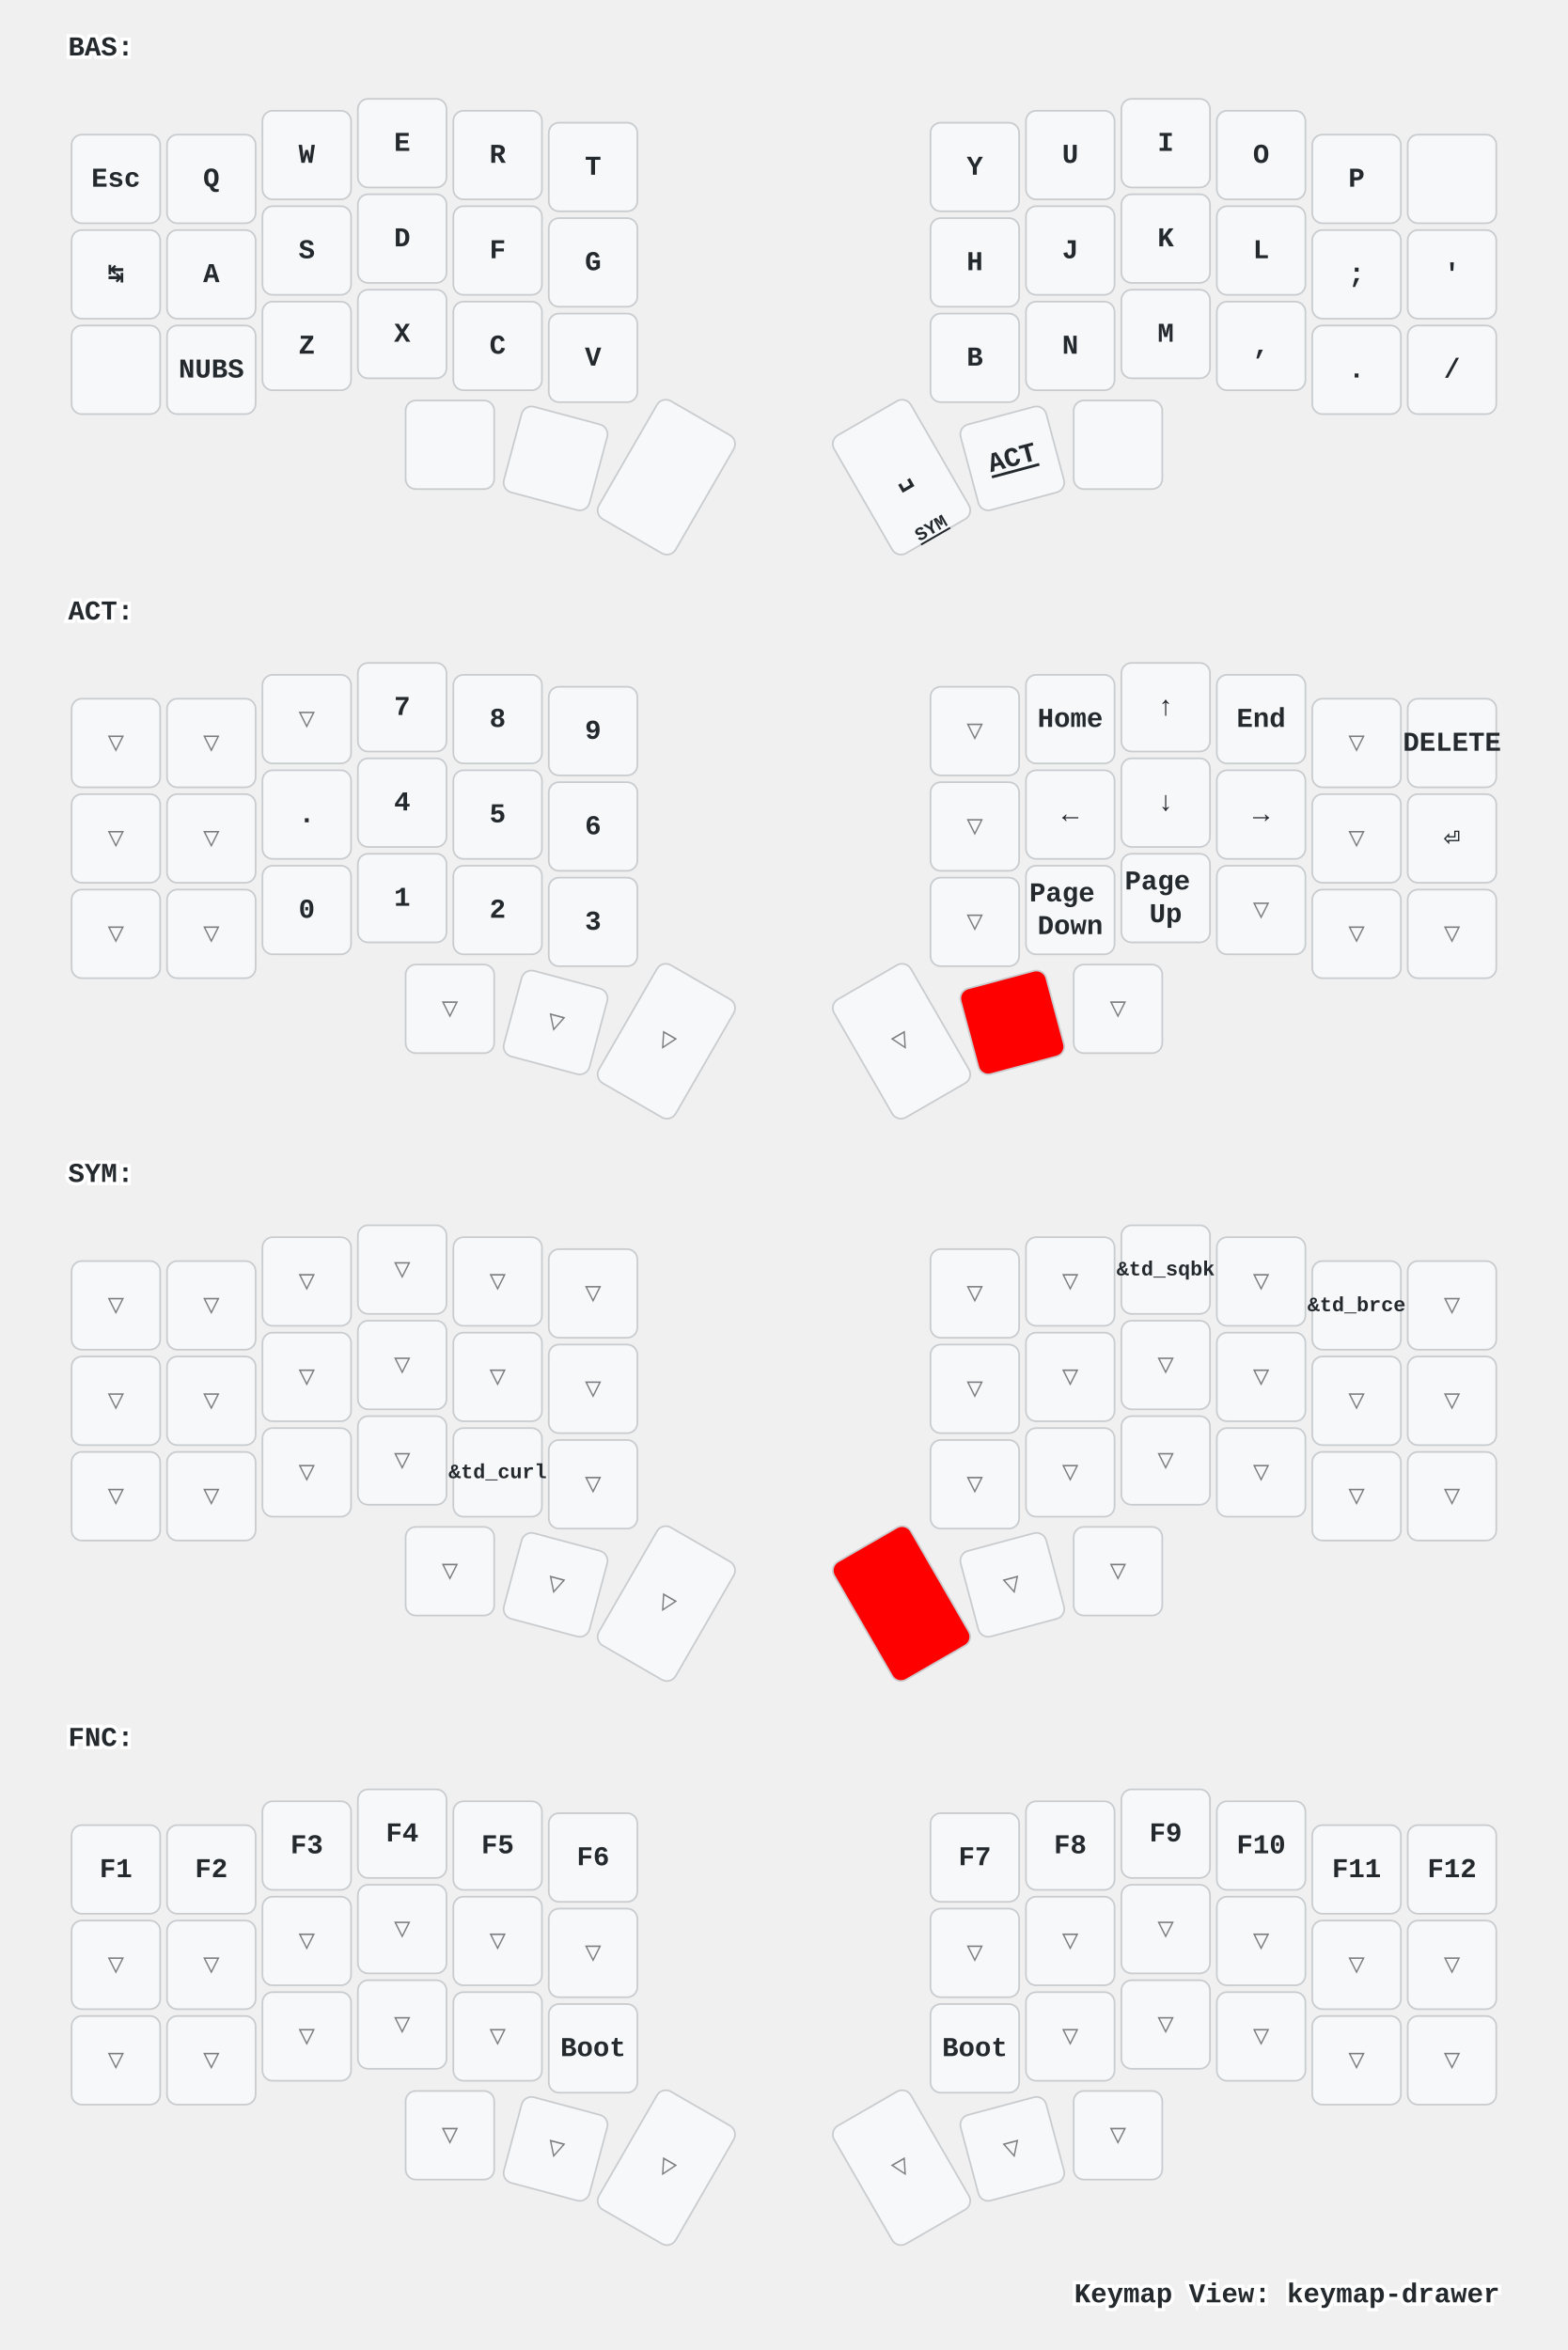
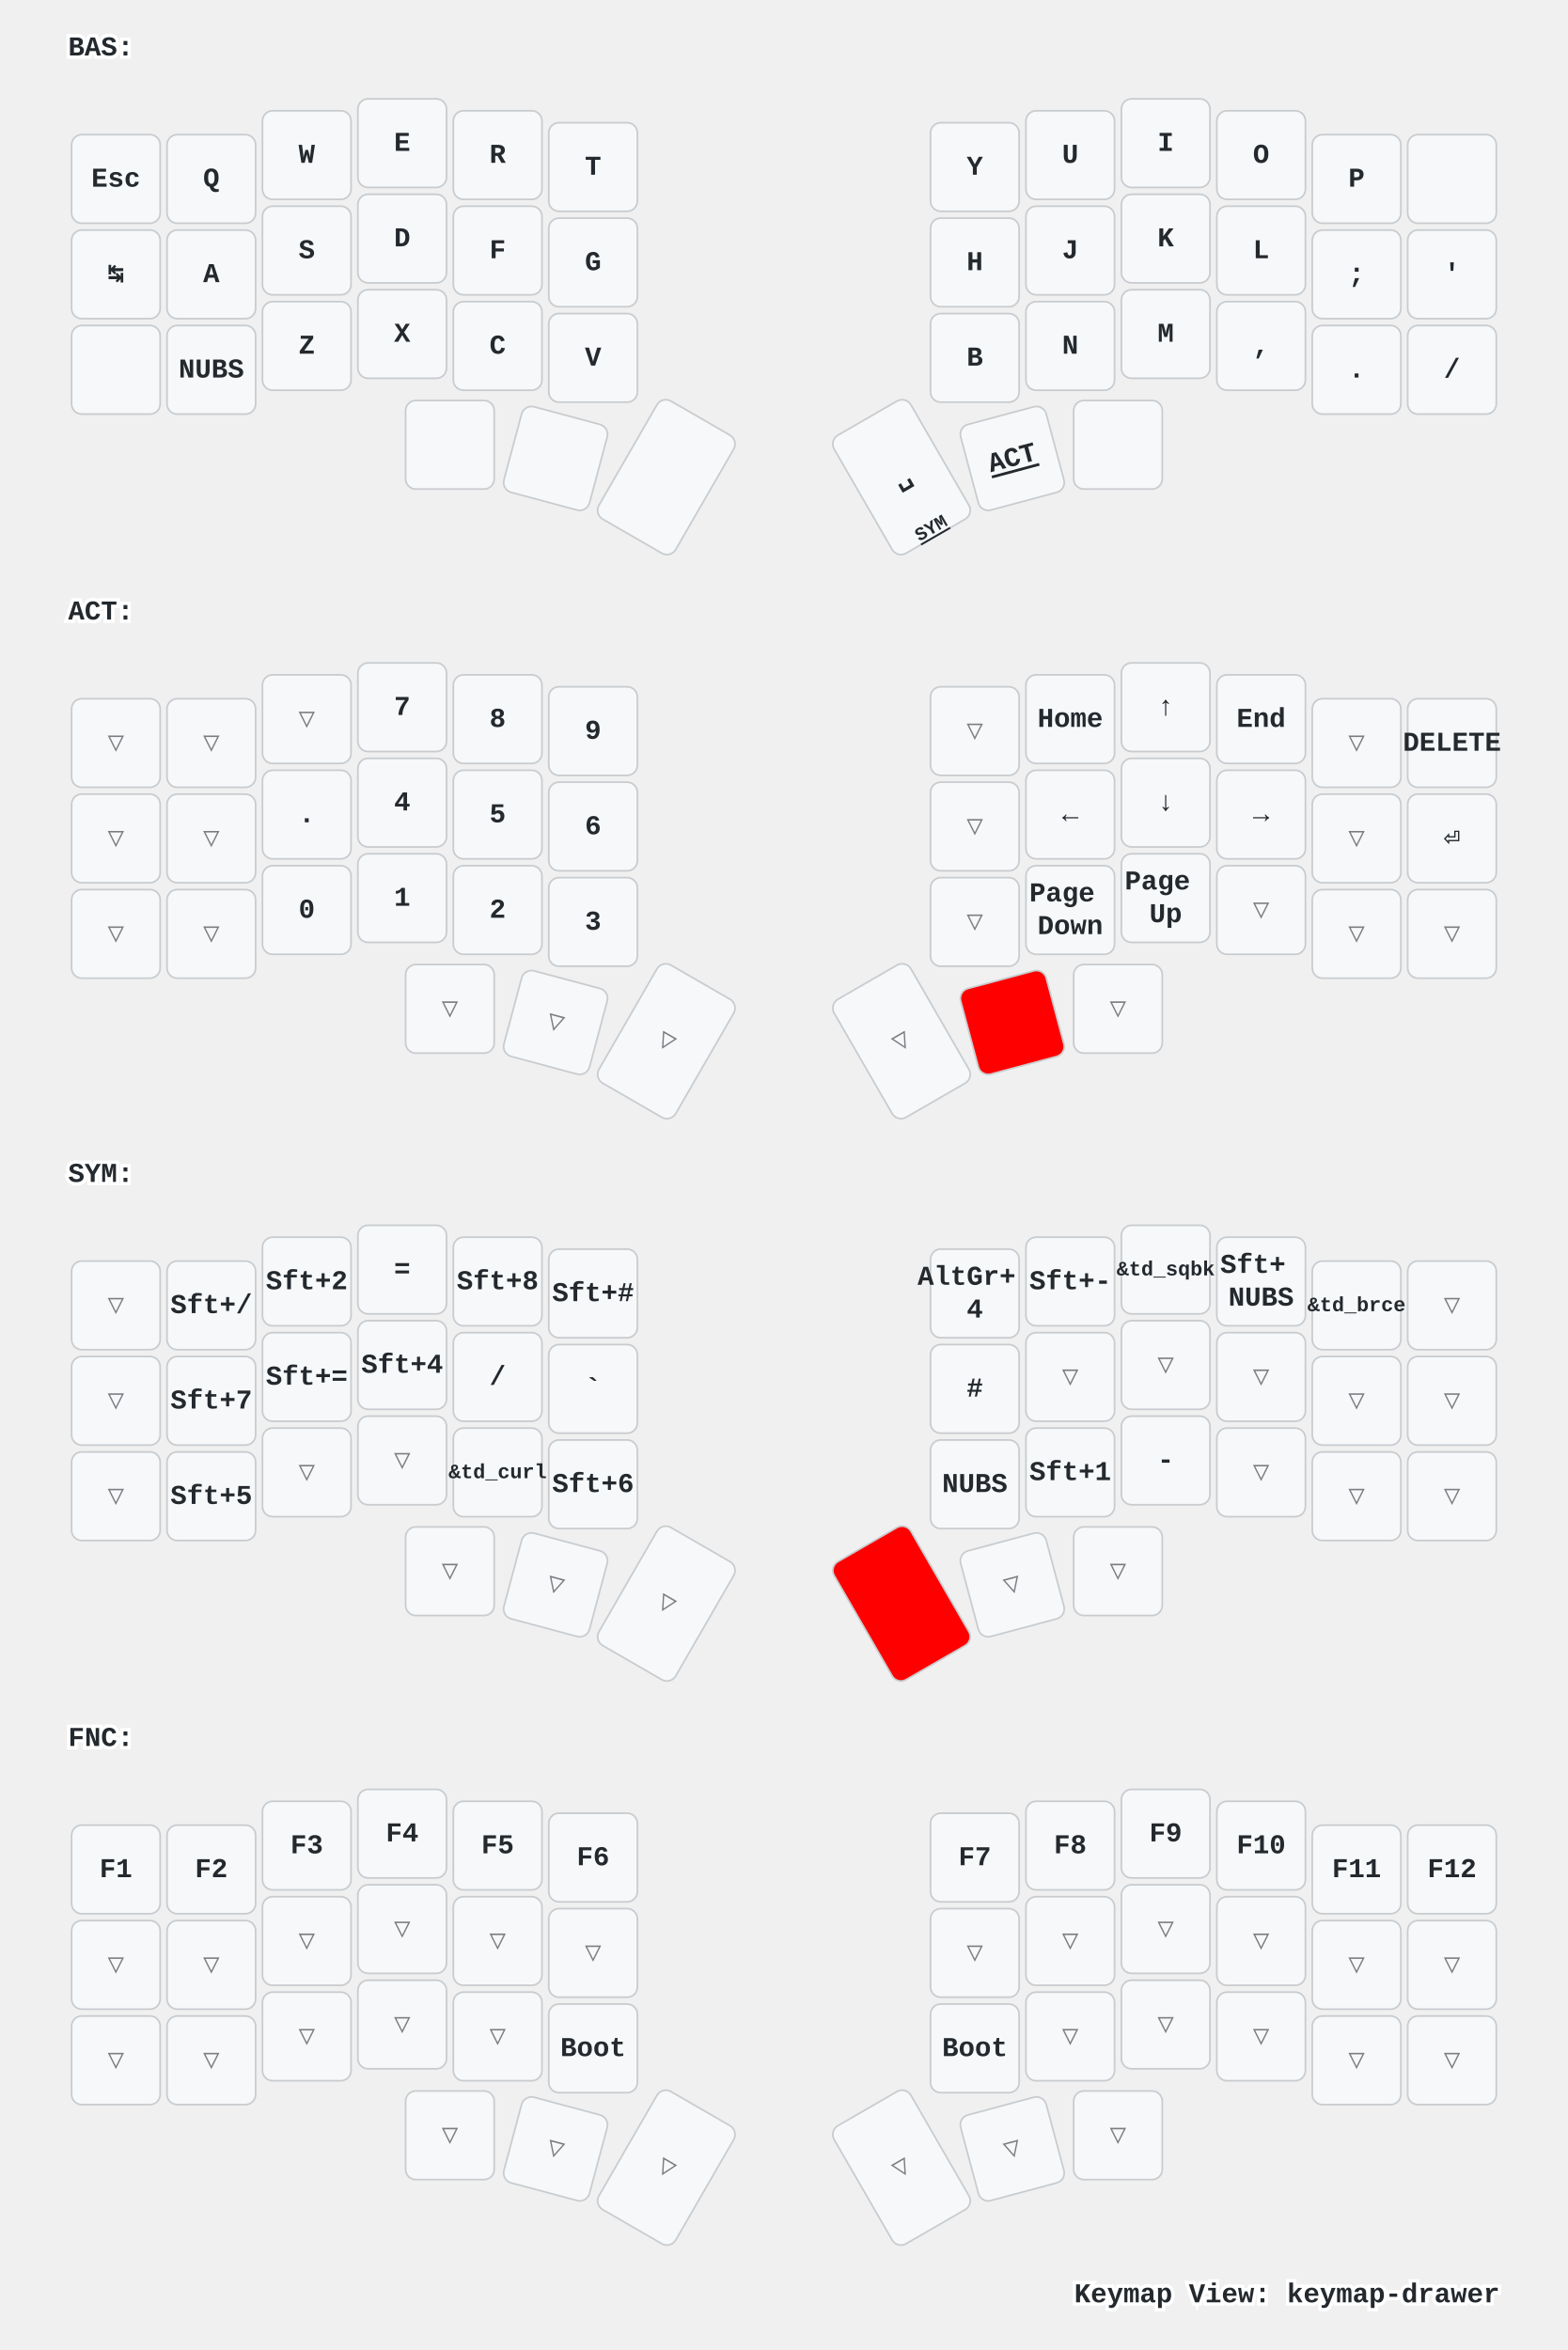
<svg xmlns="http://www.w3.org/2000/svg" xmlns:xlink="http://www.w3.org/1999/xlink" width="920" height="1379" viewBox="0 0 920 1379" class="keymap">
  <defs>/* start glyphs */
<svg id="mdi:apple-keyboard-command">
      <svg id="mdi-apple-keyboard-command" viewBox="0 0 24 24">
        <path d="M6,2A4,4 0 0,1 10,6V8H14V6A4,4 0 0,1 18,2A4,4 0 0,1 22,6A4,4 0 0,1 18,10H16V14H18A4,4 0 0,1 22,18A4,4 0 0,1 18,22A4,4 0 0,1 14,18V16H10V18A4,4 0 0,1 6,22A4,4 0 0,1 2,18A4,4 0 0,1 6,14H8V10H6A4,4 0 0,1 2,6A4,4 0 0,1 6,2M16,18A2,2 0 0,0 18,20A2,2 0 0,0 20,18A2,2 0 0,0 18,16H16V18M14,10H10V14H14V10M6,16A2,2 0 0,0 4,18A2,2 0 0,0 6,20A2,2 0 0,0 8,18V16H6M8,6A2,2 0 0,0 6,4A2,2 0 0,0 4,6A2,2 0 0,0 6,8H8V6M18,8A2,2 0 0,0 20,6A2,2 0 0,0 18,4A2,2 0 0,0 16,6V8H18Z" />
      </svg>
    </svg>
    <svg id="mdi:apple-keyboard-control">
      <svg id="mdi-apple-keyboard-control" viewBox="0 0 24 24">
        <path d="M19.78,11.78L18.36,13.19L12,6.83L5.64,13.19L4.22,11.78L12,4L19.78,11.78Z" />
      </svg>
    </svg>
    <svg id="mdi:apple-keyboard-option">
      <svg id="mdi-apple-keyboard-option" viewBox="0 0 24 24">
        <path d="M3,4H9.11L16.15,18H21V20H14.88L7.84,6H3V4M14,4H21V6H14V4Z" />
      </svg>
    </svg>
    <svg id="mdi:apple-keyboard-shift">
      <svg id="mdi-apple-keyboard-shift" viewBox="0 0 24 24">
        <path d="M15,18V12H17.17L12,6.83L6.83,12H9V18H15M12,4L22,14H17V20H7V14H2L12,4Z" />
      </svg>
    </svg>
    <svg id="mdi:backspace-outline">
      <svg id="mdi-backspace-outline" viewBox="0 0 24 24">
        <path d="M19,15.59L17.59,17L14,13.41L10.41,17L9,15.59L12.59,12L9,8.41L10.41,7L14,10.59L17.59,7L19,8.41L15.41,12L19,15.59M22,3A2,2 0 0,1 24,5V19A2,2 0 0,1 22,21H7C6.31,21 5.77,20.64 5.41,20.11L0,12L5.41,3.88C5.77,3.35 6.31,3 7,3H22M22,5H7L2.28,12L7,19H22V5Z" />
      </svg>
    </svg>
  </defs>/* end glyphs */
<style>/* inherit to force styles through use tags */
svg path {
    fill: inherit;
}

/* font and background color specifications */
svg.keymap {
    font-family: SFMono-Regular,Consolas,Liberation Mono,Menlo,monospace;
    font-size: 14px;
    font-kerning: normal;
    text-rendering: optimizeLegibility;
    fill: #24292e;
}

/* default key styling */
rect.key {
    fill: #f6f8fa;
}

rect.key, rect.combo {
    stroke: #c9cccf;
    stroke-width: 1;
}

/* default key side styling, only used is draw_key_sides is set */
rect.side {
    filter: brightness(90%);
}

/* color accent for combo boxes */
rect.combo, rect.combo-separate {
    fill: #cdf;
}

/* color accent for held keys */
rect.held, rect.combo.held {
    fill: #fdd;
}

/* color accent for ghost (optional) keys */
rect.ghost, rect.combo.ghost {
    stroke-dasharray: 4, 4;
    stroke-width: 2;
}

text {
    text-anchor: middle;
    dominant-baseline: middle;
}

/* styling for layer labels */
text.label {
    font-weight: bold;
    text-anchor: start;
    stroke: white;
    stroke-width: 4;
    paint-order: stroke;
}

/* styling for optional footer */
text.footer {
    text-anchor: end;
    dominant-baseline: auto;
    stroke: white;
    stroke-width: 4;
    paint-order: stroke;
}

/* styling for combo tap, and key non-tap label text */
text.combo, text.hold, text.shifted, text.left, text.right {
    font-size: 11px;
}

text.hold {
    text-anchor: middle;
    dominant-baseline: auto;
}

text.shifted {
    text-anchor: middle;
    dominant-baseline: hanging;
}

text.left {
    text-anchor: start;
}

text.right {
    text-anchor: end;
}

text.layer-activator {
    text-decoration: underline;
}

/* styling for hold/shifted label text in combo box */
text.combo.hold, text.combo.shifted, text.combo.left, text.combo.right {
    font-size: 8px;
}

/* lighter symbol for transparent keys */
text.trans {
    fill: #7b7e81;
}

/* styling for combo dendrons */
path.combo {
    stroke-width: 1;
    stroke: gray;
    fill: none;
}

/* Start Tabler Icons Cleanup */
/* cannot use height/width with glyphs */
.icon-tabler &gt; path {
    fill: inherit;
    stroke: inherit;
    stroke-width: 2;
}
/* hide tabler's default box */
.icon-tabler &gt; path[stroke="none"][fill="none"] {
    visibility: hidden;
}
/* End Tabler Icons Cleanup */

/* For default sytles, see https://github.com/caksoylar/keymap-drawer/blob/main/keymap_drawer/config.py#L85 */

svg.keymap {
  font-family: Ubuntu Mono, Inconsolata, Consolas, Liberation Mono, Menlo, monospace;
  font-size: 16px;
  font-weight: bold;
  text-rendering: optimizeLegibility;
}

/* Color accent for held keys
red = #f00
green = #0f0
blue = #00f
yellow = #ff0
cyan = #0ff
magenta = #f0f
white = #fff
black = #000
grey = #888
light grey = #ccc
#ffc
*/
rect.held, rect.combo.held {
    fill: #f00;
}

/* Technique borrowed and extended from https://github.com/englmaxi/zmk-config/blob/master/keymap-drawer/config.yaml */
.sym_sub_text.tap {
  translate: -5px 2px;
  font-size: 20px;
}
.sym_sub_text.shifted {
  translate: 10px 13px;
  font-size: 10px;
  opacity: 1.0;
}
.combo.sym_sub_text.tap {
  translate: -1px 1px;
}
.combo.sym_sub_text.shifted {
  translate: 7px 5px;
  font-size: 10px;
  opacity: 1.0;
}

/* Toggle */
.toggle.shifted {
  translate: -10px 12px;
}

.toggle.hold {
  translate: 13px -23px;
}

/* Variant for tap-dances */
.tap_dance.tap {
  translate: -7px 0px;
  font-size: 12px;
}
.tap_dance.shifted {
  translate: 7px 17px;
  font-size: 12px;
  opacity: 1.0;
}

/* Variant for symbol next to symbol */
.sym_by_sym.tap {
  translate: -6px 0px;
}
.sym_by_sym.shifted {
  translate: 10px 12px;
  opacity: 1.0;
}

.combo.sym_by_sym.tap {
  translate: -35px 0px;
}
.combo.sym_by_sym.shifted {
  translate: 35px 20px;
  opacity: 1.0;
}

.combo.sym_by_sym.hold {
  visibility: hidden;
}

/* hide hold box for combo sym_by_sym */
.combo.sym_by_sym.hold &gt; path[stroke="none"][fill="none"] {
  visibility: hidden;
}
</style>
  <g transform="translate(40, 0)" class="layer-BAS">
    <text x="0" y="28" class="label" id="BAS">BAS:</text>
    <g transform="translate(0, 56)">
      <g transform="translate(28, 49)" class="key keypos-0">
        <rect rx="6" ry="6" x="-26" y="-26" width="52" height="52" class="key" />
        <text x="0" y="0" class="key tap">Esc</text>
      </g>
      <g transform="translate(84, 49)" class="key keypos-1">
        <rect rx="6" ry="6" x="-26" y="-26" width="52" height="52" class="key" />
        <text x="0" y="0" class="key tap">Q</text>
      </g>
      <g transform="translate(140, 35)" class="key keypos-2">
        <rect rx="6" ry="6" x="-26" y="-26" width="52" height="52" class="key" />
        <text x="0" y="0" class="key tap">W</text>
      </g>
      <g transform="translate(196, 28)" class="key keypos-3">
        <rect rx="6" ry="6" x="-26" y="-26" width="52" height="52" class="key" />
        <text x="0" y="0" class="key tap">E</text>
      </g>
      <g transform="translate(252, 35)" class="key keypos-4">
        <rect rx="6" ry="6" x="-26" y="-26" width="52" height="52" class="key" />
        <text x="0" y="0" class="key tap">R</text>
      </g>
      <g transform="translate(308, 42)" class="key keypos-5">
        <rect rx="6" ry="6" x="-26" y="-26" width="52" height="52" class="key" />
        <text x="0" y="0" class="key tap">T</text>
      </g>
      <g transform="translate(532, 42)" class="key keypos-6">
        <rect rx="6" ry="6" x="-26" y="-26" width="52" height="52" class="key" />
        <text x="0" y="0" class="key tap">Y</text>
      </g>
      <g transform="translate(588, 35)" class="key keypos-7">
        <rect rx="6" ry="6" x="-26" y="-26" width="52" height="52" class="key" />
        <text x="0" y="0" class="key tap">U</text>
      </g>
      <g transform="translate(644, 28)" class="key keypos-8">
        <rect rx="6" ry="6" x="-26" y="-26" width="52" height="52" class="key" />
        <text x="0" y="0" class="key tap">I</text>
      </g>
      <g transform="translate(700, 35)" class="key keypos-9">
        <rect rx="6" ry="6" x="-26" y="-26" width="52" height="52" class="key" />
        <text x="0" y="0" class="key tap">O</text>
      </g>
      <g transform="translate(756, 49)" class="key keypos-10">
        <rect rx="6" ry="6" x="-26" y="-26" width="52" height="52" class="key" />
        <text x="0" y="0" class="key tap">P</text>
      </g>
      <g transform="translate(812, 49)" class="key keypos-11">
        <rect rx="6" ry="6" x="-26" y="-26" width="52" height="52" class="key" />
        <use href="#mdi:backspace-outline" xlink:href="#mdi:backspace-outline" x="-9" y="-9" height="18" width="18.0" class="key tap glyph mdi:backspace-outline" />
      </g>
      <g transform="translate(28, 105)" class="key keypos-12">
        <rect rx="6" ry="6" x="-26" y="-26" width="52" height="52" class="key" />
        <text x="0" y="0" class="key tap">↹</text>
      </g>
      <g transform="translate(84, 105)" class="key keypos-13">
        <rect rx="6" ry="6" x="-26" y="-26" width="52" height="52" class="key" />
        <text x="0" y="0" class="key tap">A</text>
      </g>
      <g transform="translate(140, 91)" class="key keypos-14">
        <rect rx="6" ry="6" x="-26" y="-26" width="52" height="52" class="key" />
        <text x="0" y="0" class="key tap">S</text>
      </g>
      <g transform="translate(196, 84)" class="key keypos-15">
        <rect rx="6" ry="6" x="-26" y="-26" width="52" height="52" class="key" />
        <text x="0" y="0" class="key tap">D</text>
      </g>
      <g transform="translate(252, 91)" class="key keypos-16">
        <rect rx="6" ry="6" x="-26" y="-26" width="52" height="52" class="key" />
        <text x="0" y="0" class="key tap">F</text>
      </g>
      <g transform="translate(308, 98)" class="key keypos-17">
        <rect rx="6" ry="6" x="-26" y="-26" width="52" height="52" class="key" />
        <text x="0" y="0" class="key tap">G</text>
      </g>
      <g transform="translate(532, 98)" class="key keypos-18">
        <rect rx="6" ry="6" x="-26" y="-26" width="52" height="52" class="key" />
        <text x="0" y="0" class="key tap">H</text>
      </g>
      <g transform="translate(588, 91)" class="key keypos-19">
        <rect rx="6" ry="6" x="-26" y="-26" width="52" height="52" class="key" />
        <text x="0" y="0" class="key tap">J</text>
      </g>
      <g transform="translate(644, 84)" class="key keypos-20">
        <rect rx="6" ry="6" x="-26" y="-26" width="52" height="52" class="key" />
        <text x="0" y="0" class="key tap">K</text>
      </g>
      <g transform="translate(700, 91)" class="key keypos-21">
        <rect rx="6" ry="6" x="-26" y="-26" width="52" height="52" class="key" />
        <text x="0" y="0" class="key tap">L</text>
      </g>
      <g transform="translate(756, 105)" class="key keypos-22">
        <rect rx="6" ry="6" x="-26" y="-26" width="52" height="52" class="key" />
        <text x="0" y="0" class="key tap">;</text>
      </g>
      <g transform="translate(812, 105)" class="key keypos-23">
        <rect rx="6" ry="6" x="-26" y="-26" width="52" height="52" class="key" />
        <text x="0" y="0" class="key tap">'</text>
      </g>
      <g transform="translate(28, 161)" class="key keypos-24">
        <rect rx="6" ry="6" x="-26" y="-26" width="52" height="52" class="key" />
        <use href="#mdi:apple-keyboard-shift" xlink:href="#mdi:apple-keyboard-shift" x="-9" y="-9" height="18" width="18.0" class="key tap glyph mdi:apple-keyboard-shift" />
      </g>
      <g transform="translate(84, 161)" class="key keypos-25">
        <rect rx="6" ry="6" x="-26" y="-26" width="52" height="52" class="key" />
        <text x="0" y="0" class="key tap">NUBS</text>
      </g>
      <g transform="translate(140, 147)" class="key keypos-26">
        <rect rx="6" ry="6" x="-26" y="-26" width="52" height="52" class="key" />
        <text x="0" y="0" class="key tap">Z</text>
      </g>
      <g transform="translate(196, 140)" class="key keypos-27">
        <rect rx="6" ry="6" x="-26" y="-26" width="52" height="52" class="key" />
        <text x="0" y="0" class="key tap">X</text>
      </g>
      <g transform="translate(252, 147)" class="key keypos-28">
        <rect rx="6" ry="6" x="-26" y="-26" width="52" height="52" class="key" />
        <text x="0" y="0" class="key tap">C</text>
      </g>
      <g transform="translate(308, 154)" class="key keypos-29">
        <rect rx="6" ry="6" x="-26" y="-26" width="52" height="52" class="key" />
        <text x="0" y="0" class="key tap">V</text>
      </g>
      <g transform="translate(532, 154)" class="key keypos-30">
        <rect rx="6" ry="6" x="-26" y="-26" width="52" height="52" class="key" />
        <text x="0" y="0" class="key tap">B</text>
      </g>
      <g transform="translate(588, 147)" class="key keypos-31">
        <rect rx="6" ry="6" x="-26" y="-26" width="52" height="52" class="key" />
        <text x="0" y="0" class="key tap">N</text>
      </g>
      <g transform="translate(644, 140)" class="key keypos-32">
        <rect rx="6" ry="6" x="-26" y="-26" width="52" height="52" class="key" />
        <text x="0" y="0" class="key tap">M</text>
      </g>
      <g transform="translate(700, 147)" class="key keypos-33">
        <rect rx="6" ry="6" x="-26" y="-26" width="52" height="52" class="key" />
        <text x="0" y="0" class="key tap">,</text>
      </g>
      <g transform="translate(756, 161)" class="key keypos-34">
        <rect rx="6" ry="6" x="-26" y="-26" width="52" height="52" class="key" />
        <text x="0" y="0" class="key tap">.</text>
      </g>
      <g transform="translate(812, 161)" class="key keypos-35">
        <rect rx="6" ry="6" x="-26" y="-26" width="52" height="52" class="key" />
        <text x="0" y="0" class="key tap">/</text>
      </g>
      <g transform="translate(224, 205)" class="key keypos-36">
        <rect rx="6" ry="6" x="-26" y="-26" width="52" height="52" class="key" />
        <use href="#mdi:apple-keyboard-command" xlink:href="#mdi:apple-keyboard-command" x="-9" y="-9" height="18" width="18.0" class="key tap glyph mdi:apple-keyboard-command" />
      </g>
      <g transform="translate(286, 213) rotate(15.0)" class="key keypos-37">
        <rect rx="6" ry="6" x="-26" y="-26" width="52" height="52" class="key" />
        <use href="#mdi:apple-keyboard-option" xlink:href="#mdi:apple-keyboard-option" x="-9" y="-9" height="18" width="18.0" class="key tap glyph mdi:apple-keyboard-option" />
      </g>
      <g transform="translate(351, 224) rotate(30.0)" class="key keypos-38">
        <rect rx="6" ry="6" x="-26" y="-40" width="52" height="80" class="key" />
        <use href="#mdi:apple-keyboard-control" xlink:href="#mdi:apple-keyboard-control" x="-9" y="-9" height="18" width="18.0" class="key tap glyph mdi:apple-keyboard-control" />
      </g>
      <g transform="translate(489, 224) rotate(-30.0)" class="key keypos-39">
        <rect rx="6" ry="6" x="-26" y="-40" width="52" height="80" class="key" />
        <text x="0" y="0" class="key tap">␣</text>
        <a href="#SYM">
          <text x="0" y="38" class="key hold layer-activator">SYM</text>
        </a>
      </g>
      <g transform="translate(554, 213) rotate(-15.0)" class="key keypos-40">
        <rect rx="6" ry="6" x="-26" y="-26" width="52" height="52" class="key" />
        <a href="#ACT">
          <text x="0" y="0" class="key tap layer-activator">ACT</text>
        </a>
      </g>
      <g transform="translate(616, 205)" class="key keypos-41">
        <rect rx="6" ry="6" x="-26" y="-26" width="52" height="52" class="key" />
        <use href="#mdi:apple-keyboard-option" xlink:href="#mdi:apple-keyboard-option" x="-9" y="-9" height="18" width="18.0" class="key tap glyph mdi:apple-keyboard-option" />
      </g>
    </g>
  </g>
  <g transform="translate(40, 331)" class="layer-ACT">
    <text x="0" y="28" class="label" id="ACT">ACT:</text>
    <g transform="translate(0, 56)">
      <g transform="translate(28, 49)" class="key trans keypos-0">
        <rect rx="6" ry="6" x="-26" y="-26" width="52" height="52" class="key trans" />
        <text x="0" y="0" class="key trans tap">▽</text>
      </g>
      <g transform="translate(84, 49)" class="key trans keypos-1">
        <rect rx="6" ry="6" x="-26" y="-26" width="52" height="52" class="key trans" />
        <text x="0" y="0" class="key trans tap">▽</text>
      </g>
      <g transform="translate(140, 35)" class="key trans keypos-2">
        <rect rx="6" ry="6" x="-26" y="-26" width="52" height="52" class="key trans" />
        <text x="0" y="0" class="key trans tap">▽</text>
      </g>
      <g transform="translate(196, 28)" class="key keypos-3">
        <rect rx="6" ry="6" x="-26" y="-26" width="52" height="52" class="key" />
        <text x="0" y="0" class="key tap">7</text>
      </g>
      <g transform="translate(252, 35)" class="key keypos-4">
        <rect rx="6" ry="6" x="-26" y="-26" width="52" height="52" class="key" />
        <text x="0" y="0" class="key tap">8</text>
      </g>
      <g transform="translate(308, 42)" class="key keypos-5">
        <rect rx="6" ry="6" x="-26" y="-26" width="52" height="52" class="key" />
        <text x="0" y="0" class="key tap">9</text>
      </g>
      <g transform="translate(532, 42)" class="key trans keypos-6">
        <rect rx="6" ry="6" x="-26" y="-26" width="52" height="52" class="key trans" />
        <text x="0" y="0" class="key trans tap">▽</text>
      </g>
      <g transform="translate(588, 35)" class="key keypos-7">
        <rect rx="6" ry="6" x="-26" y="-26" width="52" height="52" class="key" />
        <text x="0" y="0" class="key tap">Home</text>
      </g>
      <g transform="translate(644, 28)" class="key keypos-8">
        <rect rx="6" ry="6" x="-26" y="-26" width="52" height="52" class="key" />
        <text x="0" y="0" class="key tap">↑</text>
      </g>
      <g transform="translate(700, 35)" class="key keypos-9">
        <rect rx="6" ry="6" x="-26" y="-26" width="52" height="52" class="key" />
        <text x="0" y="0" class="key tap">End</text>
      </g>
      <g transform="translate(756, 49)" class="key trans keypos-10">
        <rect rx="6" ry="6" x="-26" y="-26" width="52" height="52" class="key trans" />
        <text x="0" y="0" class="key trans tap">▽</text>
      </g>
      <g transform="translate(812, 49)" class="key keypos-11">
        <rect rx="6" ry="6" x="-26" y="-26" width="52" height="52" class="key" />
        <text x="0" y="0" class="key tap">DELETE</text>
      </g>
      <g transform="translate(28, 105)" class="key trans keypos-12">
        <rect rx="6" ry="6" x="-26" y="-26" width="52" height="52" class="key trans" />
        <text x="0" y="0" class="key trans tap">▽</text>
      </g>
      <g transform="translate(84, 105)" class="key trans keypos-13">
        <rect rx="6" ry="6" x="-26" y="-26" width="52" height="52" class="key trans" />
        <text x="0" y="0" class="key trans tap">▽</text>
      </g>
      <g transform="translate(140, 91)" class="key keypos-14">
        <rect rx="6" ry="6" x="-26" y="-26" width="52" height="52" class="key" />
        <text x="0" y="0" class="key tap">.</text>
      </g>
      <g transform="translate(196, 84)" class="key keypos-15">
        <rect rx="6" ry="6" x="-26" y="-26" width="52" height="52" class="key" />
        <text x="0" y="0" class="key tap">4</text>
      </g>
      <g transform="translate(252, 91)" class="key keypos-16">
        <rect rx="6" ry="6" x="-26" y="-26" width="52" height="52" class="key" />
        <text x="0" y="0" class="key tap">5</text>
      </g>
      <g transform="translate(308, 98)" class="key keypos-17">
        <rect rx="6" ry="6" x="-26" y="-26" width="52" height="52" class="key" />
        <text x="0" y="0" class="key tap">6</text>
      </g>
      <g transform="translate(532, 98)" class="key trans keypos-18">
        <rect rx="6" ry="6" x="-26" y="-26" width="52" height="52" class="key trans" />
        <text x="0" y="0" class="key trans tap">▽</text>
      </g>
      <g transform="translate(588, 91)" class="key keypos-19">
        <rect rx="6" ry="6" x="-26" y="-26" width="52" height="52" class="key" />
        <text x="0" y="0" class="key tap">←</text>
      </g>
      <g transform="translate(644, 84)" class="key keypos-20">
        <rect rx="6" ry="6" x="-26" y="-26" width="52" height="52" class="key" />
        <text x="0" y="0" class="key tap">↓</text>
      </g>
      <g transform="translate(700, 91)" class="key keypos-21">
        <rect rx="6" ry="6" x="-26" y="-26" width="52" height="52" class="key" />
        <text x="0" y="0" class="key tap">→</text>
      </g>
      <g transform="translate(756, 105)" class="key trans keypos-22">
        <rect rx="6" ry="6" x="-26" y="-26" width="52" height="52" class="key trans" />
        <text x="0" y="0" class="key trans tap">▽</text>
      </g>
      <g transform="translate(812, 105)" class="key keypos-23">
        <rect rx="6" ry="6" x="-26" y="-26" width="52" height="52" class="key" />
        <text x="0" y="0" class="key tap">⏎</text>
      </g>
      <g transform="translate(28, 161)" class="key trans keypos-24">
        <rect rx="6" ry="6" x="-26" y="-26" width="52" height="52" class="key trans" />
        <text x="0" y="0" class="key trans tap">▽</text>
      </g>
      <g transform="translate(84, 161)" class="key trans keypos-25">
        <rect rx="6" ry="6" x="-26" y="-26" width="52" height="52" class="key trans" />
        <text x="0" y="0" class="key trans tap">▽</text>
      </g>
      <g transform="translate(140, 147)" class="key keypos-26">
        <rect rx="6" ry="6" x="-26" y="-26" width="52" height="52" class="key" />
        <text x="0" y="0" class="key tap">0</text>
      </g>
      <g transform="translate(196, 140)" class="key keypos-27">
        <rect rx="6" ry="6" x="-26" y="-26" width="52" height="52" class="key" />
        <text x="0" y="0" class="key tap">1</text>
      </g>
      <g transform="translate(252, 147)" class="key keypos-28">
        <rect rx="6" ry="6" x="-26" y="-26" width="52" height="52" class="key" />
        <text x="0" y="0" class="key tap">2</text>
      </g>
      <g transform="translate(308, 154)" class="key keypos-29">
        <rect rx="6" ry="6" x="-26" y="-26" width="52" height="52" class="key" />
        <text x="0" y="0" class="key tap">3</text>
      </g>
      <g transform="translate(532, 154)" class="key trans keypos-30">
        <rect rx="6" ry="6" x="-26" y="-26" width="52" height="52" class="key trans" />
        <text x="0" y="0" class="key trans tap">▽</text>
      </g>
      <g transform="translate(588, 147)" class="key keypos-31">
        <rect rx="6" ry="6" x="-26" y="-26" width="52" height="52" class="key" />
        <text x="0" y="0" class="key tap">
          <tspan x="0" dy="-0.6em">Page</tspan>
          <tspan x="0" dy="1.2em">Down</tspan>
        </text>
      </g>
      <g transform="translate(644, 140)" class="key keypos-32">
        <rect rx="6" ry="6" x="-26" y="-26" width="52" height="52" class="key" />
        <text x="0" y="0" class="key tap">
          <tspan x="0" dy="-0.6em">Page</tspan>
          <tspan x="0" dy="1.2em">Up</tspan>
        </text>
      </g>
      <g transform="translate(700, 147)" class="key trans keypos-33">
        <rect rx="6" ry="6" x="-26" y="-26" width="52" height="52" class="key trans" />
        <text x="0" y="0" class="key trans tap">▽</text>
      </g>
      <g transform="translate(756, 161)" class="key trans keypos-34">
        <rect rx="6" ry="6" x="-26" y="-26" width="52" height="52" class="key trans" />
        <text x="0" y="0" class="key trans tap">▽</text>
      </g>
      <g transform="translate(812, 161)" class="key trans keypos-35">
        <rect rx="6" ry="6" x="-26" y="-26" width="52" height="52" class="key trans" />
        <text x="0" y="0" class="key trans tap">▽</text>
      </g>
      <g transform="translate(224, 205)" class="key trans keypos-36">
        <rect rx="6" ry="6" x="-26" y="-26" width="52" height="52" class="key trans" />
        <text x="0" y="0" class="key trans tap">▽</text>
      </g>
      <g transform="translate(286, 213) rotate(15.0)" class="key trans keypos-37">
        <rect rx="6" ry="6" x="-26" y="-26" width="52" height="52" class="key trans" />
        <text x="0" y="0" class="key trans tap">▽</text>
      </g>
      <g transform="translate(351, 224) rotate(30.0)" class="key trans keypos-38">
        <rect rx="6" ry="6" x="-26" y="-40" width="52" height="80" class="key trans" />
        <text x="0" y="0" class="key trans tap">▽</text>
      </g>
      <g transform="translate(489, 224) rotate(-30.0)" class="key trans keypos-39">
        <rect rx="6" ry="6" x="-26" y="-40" width="52" height="80" class="key trans" />
        <text x="0" y="0" class="key trans tap">▽</text>
      </g>
      <g transform="translate(554, 213) rotate(-15.0)" class="key held keypos-40">
        <rect rx="6" ry="6" x="-26" y="-26" width="52" height="52" class="key held" />
      </g>
      <g transform="translate(616, 205)" class="key trans keypos-41">
        <rect rx="6" ry="6" x="-26" y="-26" width="52" height="52" class="key trans" />
        <text x="0" y="0" class="key trans tap">▽</text>
      </g>
    </g>
  </g>
  <g transform="translate(40, 661)" class="layer-SYM">
    <text x="0" y="28" class="label" id="SYM">SYM:</text>
    <g transform="translate(0, 56)">
      <g transform="translate(28, 49)" class="key trans keypos-0">
        <rect rx="6" ry="6" x="-26" y="-26" width="52" height="52" class="key trans" />
        <text x="0" y="0" class="key trans tap">▽</text>
      </g>
-       <g transform="translate(84, 49)" class="key trans keypos-1">
-         <rect rx="6" ry="6" x="-26" y="-26" width="52" height="52" class="key trans" />
-         <text x="0" y="0" class="key trans tap">▽</text>
-       </g>
-       <g transform="translate(140, 35)" class="key trans keypos-2">
-         <rect rx="6" ry="6" x="-26" y="-26" width="52" height="52" class="key trans" />
-         <text x="0" y="0" class="key trans tap">▽</text>
-       </g>
-       <g transform="translate(196, 28)" class="key trans keypos-3">
-         <rect rx="6" ry="6" x="-26" y="-26" width="52" height="52" class="key trans" />
-         <text x="0" y="0" class="key trans tap">▽</text>
-       </g>
-       <g transform="translate(252, 35)" class="key trans keypos-4">
-         <rect rx="6" ry="6" x="-26" y="-26" width="52" height="52" class="key trans" />
-         <text x="0" y="0" class="key trans tap">▽</text>
-       </g>
-       <g transform="translate(308, 42)" class="key trans keypos-5">
-         <rect rx="6" ry="6" x="-26" y="-26" width="52" height="52" class="key trans" />
-         <text x="0" y="0" class="key trans tap">▽</text>
-       </g>
-       <g transform="translate(532, 42)" class="key trans keypos-6">
-         <rect rx="6" ry="6" x="-26" y="-26" width="52" height="52" class="key trans" />
-         <text x="0" y="0" class="key trans tap">▽</text>
-       </g>
-       <g transform="translate(588, 35)" class="key trans keypos-7">
-         <rect rx="6" ry="6" x="-26" y="-26" width="52" height="52" class="key trans" />
-         <text x="0" y="0" class="key trans tap">▽</text>
+       <g transform="translate(84, 49)" class="key keypos-1">
+         <rect rx="6" ry="6" x="-26" y="-26" width="52" height="52" class="key" />
+         <text x="0" y="0" class="key tap">Sft+/</text>
+       </g>
+       <g transform="translate(140, 35)" class="key keypos-2">
+         <rect rx="6" ry="6" x="-26" y="-26" width="52" height="52" class="key" />
+         <text x="0" y="0" class="key tap">Sft+2</text>
+       </g>
+       <g transform="translate(196, 28)" class="key keypos-3">
+         <rect rx="6" ry="6" x="-26" y="-26" width="52" height="52" class="key" />
+         <text x="0" y="0" class="key tap">=</text>
+       </g>
+       <g transform="translate(252, 35)" class="key keypos-4">
+         <rect rx="6" ry="6" x="-26" y="-26" width="52" height="52" class="key" />
+         <text x="0" y="0" class="key tap">Sft+8</text>
+       </g>
+       <g transform="translate(308, 42)" class="key keypos-5">
+         <rect rx="6" ry="6" x="-26" y="-26" width="52" height="52" class="key" />
+         <text x="0" y="0" class="key tap">Sft+#</text>
+       </g>
+       <g transform="translate(532, 42)" class="key keypos-6">
+         <rect rx="6" ry="6" x="-26" y="-26" width="52" height="52" class="key" />
+         <text x="0" y="0" class="key tap">
+           <tspan x="0" dy="-0.6em">AltGr+</tspan>
+           <tspan x="0" dy="1.2em">4</tspan>
+         </text>
+       </g>
+       <g transform="translate(588, 35)" class="key keypos-7">
+         <rect rx="6" ry="6" x="-26" y="-26" width="52" height="52" class="key" />
+         <text x="0" y="0" class="key tap">Sft+-</text>
      </g>
      <g transform="translate(644, 28)" class="key keypos-8">
        <rect rx="6" ry="6" x="-26" y="-26" width="52" height="52" class="key" />
        <text x="0" y="0" class="key tap">
          <tspan style="font-size: 75%">&amp;td_sqbk</tspan>
        </text>
      </g>
-       <g transform="translate(700, 35)" class="key trans keypos-9">
-         <rect rx="6" ry="6" x="-26" y="-26" width="52" height="52" class="key trans" />
-         <text x="0" y="0" class="key trans tap">▽</text>
+       <g transform="translate(700, 35)" class="key keypos-9">
+         <rect rx="6" ry="6" x="-26" y="-26" width="52" height="52" class="key" />
+         <text x="0" y="0" class="key tap">
+           <tspan x="0" dy="-0.6em">Sft+</tspan>
+           <tspan x="0" dy="1.2em">NUBS</tspan>
+         </text>
      </g>
      <g transform="translate(756, 49)" class="key keypos-10">
        <rect rx="6" ry="6" x="-26" y="-26" width="52" height="52" class="key" />
        <text x="0" y="0" class="key tap">
          <tspan style="font-size: 75%">&amp;td_brce</tspan>
        </text>
      </g>
      <g transform="translate(812, 49)" class="key trans keypos-11">
        <rect rx="6" ry="6" x="-26" y="-26" width="52" height="52" class="key trans" />
        <text x="0" y="0" class="key trans tap">▽</text>
      </g>
      <g transform="translate(28, 105)" class="key trans keypos-12">
        <rect rx="6" ry="6" x="-26" y="-26" width="52" height="52" class="key trans" />
        <text x="0" y="0" class="key trans tap">▽</text>
      </g>
-       <g transform="translate(84, 105)" class="key trans keypos-13">
-         <rect rx="6" ry="6" x="-26" y="-26" width="52" height="52" class="key trans" />
-         <text x="0" y="0" class="key trans tap">▽</text>
-       </g>
-       <g transform="translate(140, 91)" class="key trans keypos-14">
-         <rect rx="6" ry="6" x="-26" y="-26" width="52" height="52" class="key trans" />
-         <text x="0" y="0" class="key trans tap">▽</text>
-       </g>
-       <g transform="translate(196, 84)" class="key trans keypos-15">
-         <rect rx="6" ry="6" x="-26" y="-26" width="52" height="52" class="key trans" />
-         <text x="0" y="0" class="key trans tap">▽</text>
-       </g>
-       <g transform="translate(252, 91)" class="key trans keypos-16">
-         <rect rx="6" ry="6" x="-26" y="-26" width="52" height="52" class="key trans" />
-         <text x="0" y="0" class="key trans tap">▽</text>
-       </g>
-       <g transform="translate(308, 98)" class="key trans keypos-17">
-         <rect rx="6" ry="6" x="-26" y="-26" width="52" height="52" class="key trans" />
-         <text x="0" y="0" class="key trans tap">▽</text>
-       </g>
-       <g transform="translate(532, 98)" class="key trans keypos-18">
-         <rect rx="6" ry="6" x="-26" y="-26" width="52" height="52" class="key trans" />
-         <text x="0" y="0" class="key trans tap">▽</text>
+       <g transform="translate(84, 105)" class="key keypos-13">
+         <rect rx="6" ry="6" x="-26" y="-26" width="52" height="52" class="key" />
+         <text x="0" y="0" class="key tap">Sft+7</text>
+       </g>
+       <g transform="translate(140, 91)" class="key keypos-14">
+         <rect rx="6" ry="6" x="-26" y="-26" width="52" height="52" class="key" />
+         <text x="0" y="0" class="key tap">Sft+=</text>
+       </g>
+       <g transform="translate(196, 84)" class="key keypos-15">
+         <rect rx="6" ry="6" x="-26" y="-26" width="52" height="52" class="key" />
+         <text x="0" y="0" class="key tap">Sft+4</text>
+       </g>
+       <g transform="translate(252, 91)" class="key keypos-16">
+         <rect rx="6" ry="6" x="-26" y="-26" width="52" height="52" class="key" />
+         <text x="0" y="0" class="key tap">/</text>
+       </g>
+       <g transform="translate(308, 98)" class="key keypos-17">
+         <rect rx="6" ry="6" x="-26" y="-26" width="52" height="52" class="key" />
+         <text x="0" y="0" class="key tap">`</text>
+       </g>
+       <g transform="translate(532, 98)" class="key keypos-18">
+         <rect rx="6" ry="6" x="-26" y="-26" width="52" height="52" class="key" />
+         <text x="0" y="0" class="key tap">#</text>
      </g>
      <g transform="translate(588, 91)" class="key trans keypos-19">
        <rect rx="6" ry="6" x="-26" y="-26" width="52" height="52" class="key trans" />
        <text x="0" y="0" class="key trans tap">▽</text>
      </g>
      <g transform="translate(644, 84)" class="key trans keypos-20">
        <rect rx="6" ry="6" x="-26" y="-26" width="52" height="52" class="key trans" />
        <text x="0" y="0" class="key trans tap">▽</text>
      </g>
      <g transform="translate(700, 91)" class="key trans keypos-21">
        <rect rx="6" ry="6" x="-26" y="-26" width="52" height="52" class="key trans" />
        <text x="0" y="0" class="key trans tap">▽</text>
      </g>
      <g transform="translate(756, 105)" class="key trans keypos-22">
        <rect rx="6" ry="6" x="-26" y="-26" width="52" height="52" class="key trans" />
        <text x="0" y="0" class="key trans tap">▽</text>
      </g>
      <g transform="translate(812, 105)" class="key trans keypos-23">
        <rect rx="6" ry="6" x="-26" y="-26" width="52" height="52" class="key trans" />
        <text x="0" y="0" class="key trans tap">▽</text>
      </g>
      <g transform="translate(28, 161)" class="key trans keypos-24">
        <rect rx="6" ry="6" x="-26" y="-26" width="52" height="52" class="key trans" />
        <text x="0" y="0" class="key trans tap">▽</text>
      </g>
-       <g transform="translate(84, 161)" class="key trans keypos-25">
-         <rect rx="6" ry="6" x="-26" y="-26" width="52" height="52" class="key trans" />
-         <text x="0" y="0" class="key trans tap">▽</text>
+       <g transform="translate(84, 161)" class="key keypos-25">
+         <rect rx="6" ry="6" x="-26" y="-26" width="52" height="52" class="key" />
+         <text x="0" y="0" class="key tap">Sft+5</text>
      </g>
      <g transform="translate(140, 147)" class="key trans keypos-26">
        <rect rx="6" ry="6" x="-26" y="-26" width="52" height="52" class="key trans" />
        <text x="0" y="0" class="key trans tap">▽</text>
      </g>
      <g transform="translate(196, 140)" class="key trans keypos-27">
        <rect rx="6" ry="6" x="-26" y="-26" width="52" height="52" class="key trans" />
        <text x="0" y="0" class="key trans tap">▽</text>
      </g>
      <g transform="translate(252, 147)" class="key keypos-28">
        <rect rx="6" ry="6" x="-26" y="-26" width="52" height="52" class="key" />
        <text x="0" y="0" class="key tap">
          <tspan style="font-size: 75%">&amp;td_curl</tspan>
        </text>
      </g>
-       <g transform="translate(308, 154)" class="key trans keypos-29">
-         <rect rx="6" ry="6" x="-26" y="-26" width="52" height="52" class="key trans" />
-         <text x="0" y="0" class="key trans tap">▽</text>
-       </g>
-       <g transform="translate(532, 154)" class="key trans keypos-30">
-         <rect rx="6" ry="6" x="-26" y="-26" width="52" height="52" class="key trans" />
-         <text x="0" y="0" class="key trans tap">▽</text>
-       </g>
-       <g transform="translate(588, 147)" class="key trans keypos-31">
-         <rect rx="6" ry="6" x="-26" y="-26" width="52" height="52" class="key trans" />
-         <text x="0" y="0" class="key trans tap">▽</text>
-       </g>
-       <g transform="translate(644, 140)" class="key trans keypos-32">
-         <rect rx="6" ry="6" x="-26" y="-26" width="52" height="52" class="key trans" />
-         <text x="0" y="0" class="key trans tap">▽</text>
+       <g transform="translate(308, 154)" class="key keypos-29">
+         <rect rx="6" ry="6" x="-26" y="-26" width="52" height="52" class="key" />
+         <text x="0" y="0" class="key tap">Sft+6</text>
+       </g>
+       <g transform="translate(532, 154)" class="key keypos-30">
+         <rect rx="6" ry="6" x="-26" y="-26" width="52" height="52" class="key" />
+         <text x="0" y="0" class="key tap">NUBS</text>
+       </g>
+       <g transform="translate(588, 147)" class="key keypos-31">
+         <rect rx="6" ry="6" x="-26" y="-26" width="52" height="52" class="key" />
+         <text x="0" y="0" class="key tap">Sft+1</text>
+       </g>
+       <g transform="translate(644, 140)" class="key keypos-32">
+         <rect rx="6" ry="6" x="-26" y="-26" width="52" height="52" class="key" />
+         <text x="0" y="0" class="key tap">-</text>
      </g>
      <g transform="translate(700, 147)" class="key trans keypos-33">
        <rect rx="6" ry="6" x="-26" y="-26" width="52" height="52" class="key trans" />
        <text x="0" y="0" class="key trans tap">▽</text>
      </g>
      <g transform="translate(756, 161)" class="key trans keypos-34">
        <rect rx="6" ry="6" x="-26" y="-26" width="52" height="52" class="key trans" />
        <text x="0" y="0" class="key trans tap">▽</text>
      </g>
      <g transform="translate(812, 161)" class="key trans keypos-35">
        <rect rx="6" ry="6" x="-26" y="-26" width="52" height="52" class="key trans" />
        <text x="0" y="0" class="key trans tap">▽</text>
      </g>
      <g transform="translate(224, 205)" class="key trans keypos-36">
        <rect rx="6" ry="6" x="-26" y="-26" width="52" height="52" class="key trans" />
        <text x="0" y="0" class="key trans tap">▽</text>
      </g>
      <g transform="translate(286, 213) rotate(15.0)" class="key trans keypos-37">
        <rect rx="6" ry="6" x="-26" y="-26" width="52" height="52" class="key trans" />
        <text x="0" y="0" class="key trans tap">▽</text>
      </g>
      <g transform="translate(351, 224) rotate(30.0)" class="key trans keypos-38">
        <rect rx="6" ry="6" x="-26" y="-40" width="52" height="80" class="key trans" />
        <text x="0" y="0" class="key trans tap">▽</text>
      </g>
      <g transform="translate(489, 224) rotate(-30.0)" class="key held keypos-39">
        <rect rx="6" ry="6" x="-26" y="-40" width="52" height="80" class="key held" />
      </g>
      <g transform="translate(554, 213) rotate(-15.0)" class="key trans keypos-40">
        <rect rx="6" ry="6" x="-26" y="-26" width="52" height="52" class="key trans" />
        <text x="0" y="0" class="key trans tap">▽</text>
      </g>
      <g transform="translate(616, 205)" class="key trans keypos-41">
        <rect rx="6" ry="6" x="-26" y="-26" width="52" height="52" class="key trans" />
        <text x="0" y="0" class="key trans tap">▽</text>
      </g>
    </g>
  </g>
  <g transform="translate(40, 992)" class="layer-FNC">
    <text x="0" y="28" class="label" id="FNC">FNC:</text>
    <g transform="translate(0, 56)">
      <g transform="translate(28, 49)" class="key keypos-0">
        <rect rx="6" ry="6" x="-26" y="-26" width="52" height="52" class="key" />
        <text x="0" y="0" class="key tap">F1</text>
      </g>
      <g transform="translate(84, 49)" class="key keypos-1">
        <rect rx="6" ry="6" x="-26" y="-26" width="52" height="52" class="key" />
        <text x="0" y="0" class="key tap">F2</text>
      </g>
      <g transform="translate(140, 35)" class="key keypos-2">
        <rect rx="6" ry="6" x="-26" y="-26" width="52" height="52" class="key" />
        <text x="0" y="0" class="key tap">F3</text>
      </g>
      <g transform="translate(196, 28)" class="key keypos-3">
        <rect rx="6" ry="6" x="-26" y="-26" width="52" height="52" class="key" />
        <text x="0" y="0" class="key tap">F4</text>
      </g>
      <g transform="translate(252, 35)" class="key keypos-4">
        <rect rx="6" ry="6" x="-26" y="-26" width="52" height="52" class="key" />
        <text x="0" y="0" class="key tap">F5</text>
      </g>
      <g transform="translate(308, 42)" class="key keypos-5">
        <rect rx="6" ry="6" x="-26" y="-26" width="52" height="52" class="key" />
        <text x="0" y="0" class="key tap">F6</text>
      </g>
      <g transform="translate(532, 42)" class="key keypos-6">
        <rect rx="6" ry="6" x="-26" y="-26" width="52" height="52" class="key" />
        <text x="0" y="0" class="key tap">F7</text>
      </g>
      <g transform="translate(588, 35)" class="key keypos-7">
        <rect rx="6" ry="6" x="-26" y="-26" width="52" height="52" class="key" />
        <text x="0" y="0" class="key tap">F8</text>
      </g>
      <g transform="translate(644, 28)" class="key keypos-8">
        <rect rx="6" ry="6" x="-26" y="-26" width="52" height="52" class="key" />
        <text x="0" y="0" class="key tap">F9</text>
      </g>
      <g transform="translate(700, 35)" class="key keypos-9">
        <rect rx="6" ry="6" x="-26" y="-26" width="52" height="52" class="key" />
        <text x="0" y="0" class="key tap">F10</text>
      </g>
      <g transform="translate(756, 49)" class="key keypos-10">
        <rect rx="6" ry="6" x="-26" y="-26" width="52" height="52" class="key" />
        <text x="0" y="0" class="key tap">F11</text>
      </g>
      <g transform="translate(812, 49)" class="key keypos-11">
        <rect rx="6" ry="6" x="-26" y="-26" width="52" height="52" class="key" />
        <text x="0" y="0" class="key tap">F12</text>
      </g>
      <g transform="translate(28, 105)" class="key trans keypos-12">
        <rect rx="6" ry="6" x="-26" y="-26" width="52" height="52" class="key trans" />
        <text x="0" y="0" class="key trans tap">▽</text>
      </g>
      <g transform="translate(84, 105)" class="key trans keypos-13">
        <rect rx="6" ry="6" x="-26" y="-26" width="52" height="52" class="key trans" />
        <text x="0" y="0" class="key trans tap">▽</text>
      </g>
      <g transform="translate(140, 91)" class="key trans keypos-14">
        <rect rx="6" ry="6" x="-26" y="-26" width="52" height="52" class="key trans" />
        <text x="0" y="0" class="key trans tap">▽</text>
      </g>
      <g transform="translate(196, 84)" class="key trans keypos-15">
        <rect rx="6" ry="6" x="-26" y="-26" width="52" height="52" class="key trans" />
        <text x="0" y="0" class="key trans tap">▽</text>
      </g>
      <g transform="translate(252, 91)" class="key trans keypos-16">
        <rect rx="6" ry="6" x="-26" y="-26" width="52" height="52" class="key trans" />
        <text x="0" y="0" class="key trans tap">▽</text>
      </g>
      <g transform="translate(308, 98)" class="key trans keypos-17">
        <rect rx="6" ry="6" x="-26" y="-26" width="52" height="52" class="key trans" />
        <text x="0" y="0" class="key trans tap">▽</text>
      </g>
      <g transform="translate(532, 98)" class="key trans keypos-18">
        <rect rx="6" ry="6" x="-26" y="-26" width="52" height="52" class="key trans" />
        <text x="0" y="0" class="key trans tap">▽</text>
      </g>
      <g transform="translate(588, 91)" class="key trans keypos-19">
        <rect rx="6" ry="6" x="-26" y="-26" width="52" height="52" class="key trans" />
        <text x="0" y="0" class="key trans tap">▽</text>
      </g>
      <g transform="translate(644, 84)" class="key trans keypos-20">
        <rect rx="6" ry="6" x="-26" y="-26" width="52" height="52" class="key trans" />
        <text x="0" y="0" class="key trans tap">▽</text>
      </g>
      <g transform="translate(700, 91)" class="key trans keypos-21">
        <rect rx="6" ry="6" x="-26" y="-26" width="52" height="52" class="key trans" />
        <text x="0" y="0" class="key trans tap">▽</text>
      </g>
      <g transform="translate(756, 105)" class="key trans keypos-22">
        <rect rx="6" ry="6" x="-26" y="-26" width="52" height="52" class="key trans" />
        <text x="0" y="0" class="key trans tap">▽</text>
      </g>
      <g transform="translate(812, 105)" class="key trans keypos-23">
        <rect rx="6" ry="6" x="-26" y="-26" width="52" height="52" class="key trans" />
        <text x="0" y="0" class="key trans tap">▽</text>
      </g>
      <g transform="translate(28, 161)" class="key trans keypos-24">
        <rect rx="6" ry="6" x="-26" y="-26" width="52" height="52" class="key trans" />
        <text x="0" y="0" class="key trans tap">▽</text>
      </g>
      <g transform="translate(84, 161)" class="key trans keypos-25">
        <rect rx="6" ry="6" x="-26" y="-26" width="52" height="52" class="key trans" />
        <text x="0" y="0" class="key trans tap">▽</text>
      </g>
      <g transform="translate(140, 147)" class="key trans keypos-26">
        <rect rx="6" ry="6" x="-26" y="-26" width="52" height="52" class="key trans" />
        <text x="0" y="0" class="key trans tap">▽</text>
      </g>
      <g transform="translate(196, 140)" class="key trans keypos-27">
        <rect rx="6" ry="6" x="-26" y="-26" width="52" height="52" class="key trans" />
        <text x="0" y="0" class="key trans tap">▽</text>
      </g>
      <g transform="translate(252, 147)" class="key trans keypos-28">
        <rect rx="6" ry="6" x="-26" y="-26" width="52" height="52" class="key trans" />
        <text x="0" y="0" class="key trans tap">▽</text>
      </g>
      <g transform="translate(308, 154)" class="key keypos-29">
        <rect rx="6" ry="6" x="-26" y="-26" width="52" height="52" class="key" />
        <text x="0" y="0" class="key tap">Boot</text>
      </g>
      <g transform="translate(532, 154)" class="key keypos-30">
        <rect rx="6" ry="6" x="-26" y="-26" width="52" height="52" class="key" />
        <text x="0" y="0" class="key tap">Boot</text>
      </g>
      <g transform="translate(588, 147)" class="key trans keypos-31">
        <rect rx="6" ry="6" x="-26" y="-26" width="52" height="52" class="key trans" />
        <text x="0" y="0" class="key trans tap">▽</text>
      </g>
      <g transform="translate(644, 140)" class="key trans keypos-32">
        <rect rx="6" ry="6" x="-26" y="-26" width="52" height="52" class="key trans" />
        <text x="0" y="0" class="key trans tap">▽</text>
      </g>
      <g transform="translate(700, 147)" class="key trans keypos-33">
        <rect rx="6" ry="6" x="-26" y="-26" width="52" height="52" class="key trans" />
        <text x="0" y="0" class="key trans tap">▽</text>
      </g>
      <g transform="translate(756, 161)" class="key trans keypos-34">
        <rect rx="6" ry="6" x="-26" y="-26" width="52" height="52" class="key trans" />
        <text x="0" y="0" class="key trans tap">▽</text>
      </g>
      <g transform="translate(812, 161)" class="key trans keypos-35">
        <rect rx="6" ry="6" x="-26" y="-26" width="52" height="52" class="key trans" />
        <text x="0" y="0" class="key trans tap">▽</text>
      </g>
      <g transform="translate(224, 205)" class="key trans keypos-36">
        <rect rx="6" ry="6" x="-26" y="-26" width="52" height="52" class="key trans" />
        <text x="0" y="0" class="key trans tap">▽</text>
      </g>
      <g transform="translate(286, 213) rotate(15.0)" class="key trans keypos-37">
        <rect rx="6" ry="6" x="-26" y="-26" width="52" height="52" class="key trans" />
        <text x="0" y="0" class="key trans tap">▽</text>
      </g>
      <g transform="translate(351, 224) rotate(30.0)" class="key trans keypos-38">
        <rect rx="6" ry="6" x="-26" y="-40" width="52" height="80" class="key trans" />
        <text x="0" y="0" class="key trans tap">▽</text>
      </g>
      <g transform="translate(489, 224) rotate(-30.0)" class="key trans keypos-39">
        <rect rx="6" ry="6" x="-26" y="-40" width="52" height="80" class="key trans" />
        <text x="0" y="0" class="key trans tap">▽</text>
      </g>
      <g transform="translate(554, 213) rotate(-15.0)" class="key trans keypos-40">
        <rect rx="6" ry="6" x="-26" y="-26" width="52" height="52" class="key trans" />
        <text x="0" y="0" class="key trans tap">▽</text>
      </g>
      <g transform="translate(616, 205)" class="key trans keypos-41">
        <rect rx="6" ry="6" x="-26" y="-26" width="52" height="52" class="key trans" />
        <text x="0" y="0" class="key trans tap">▽</text>
      </g>
    </g>
  </g>
  <text x="880.0" y="1351.0" class="footer">Keymap View: <a href="https://github.com/caksoylar/keymap-drawer">keymap-drawer</a>
  </text>
</svg>
